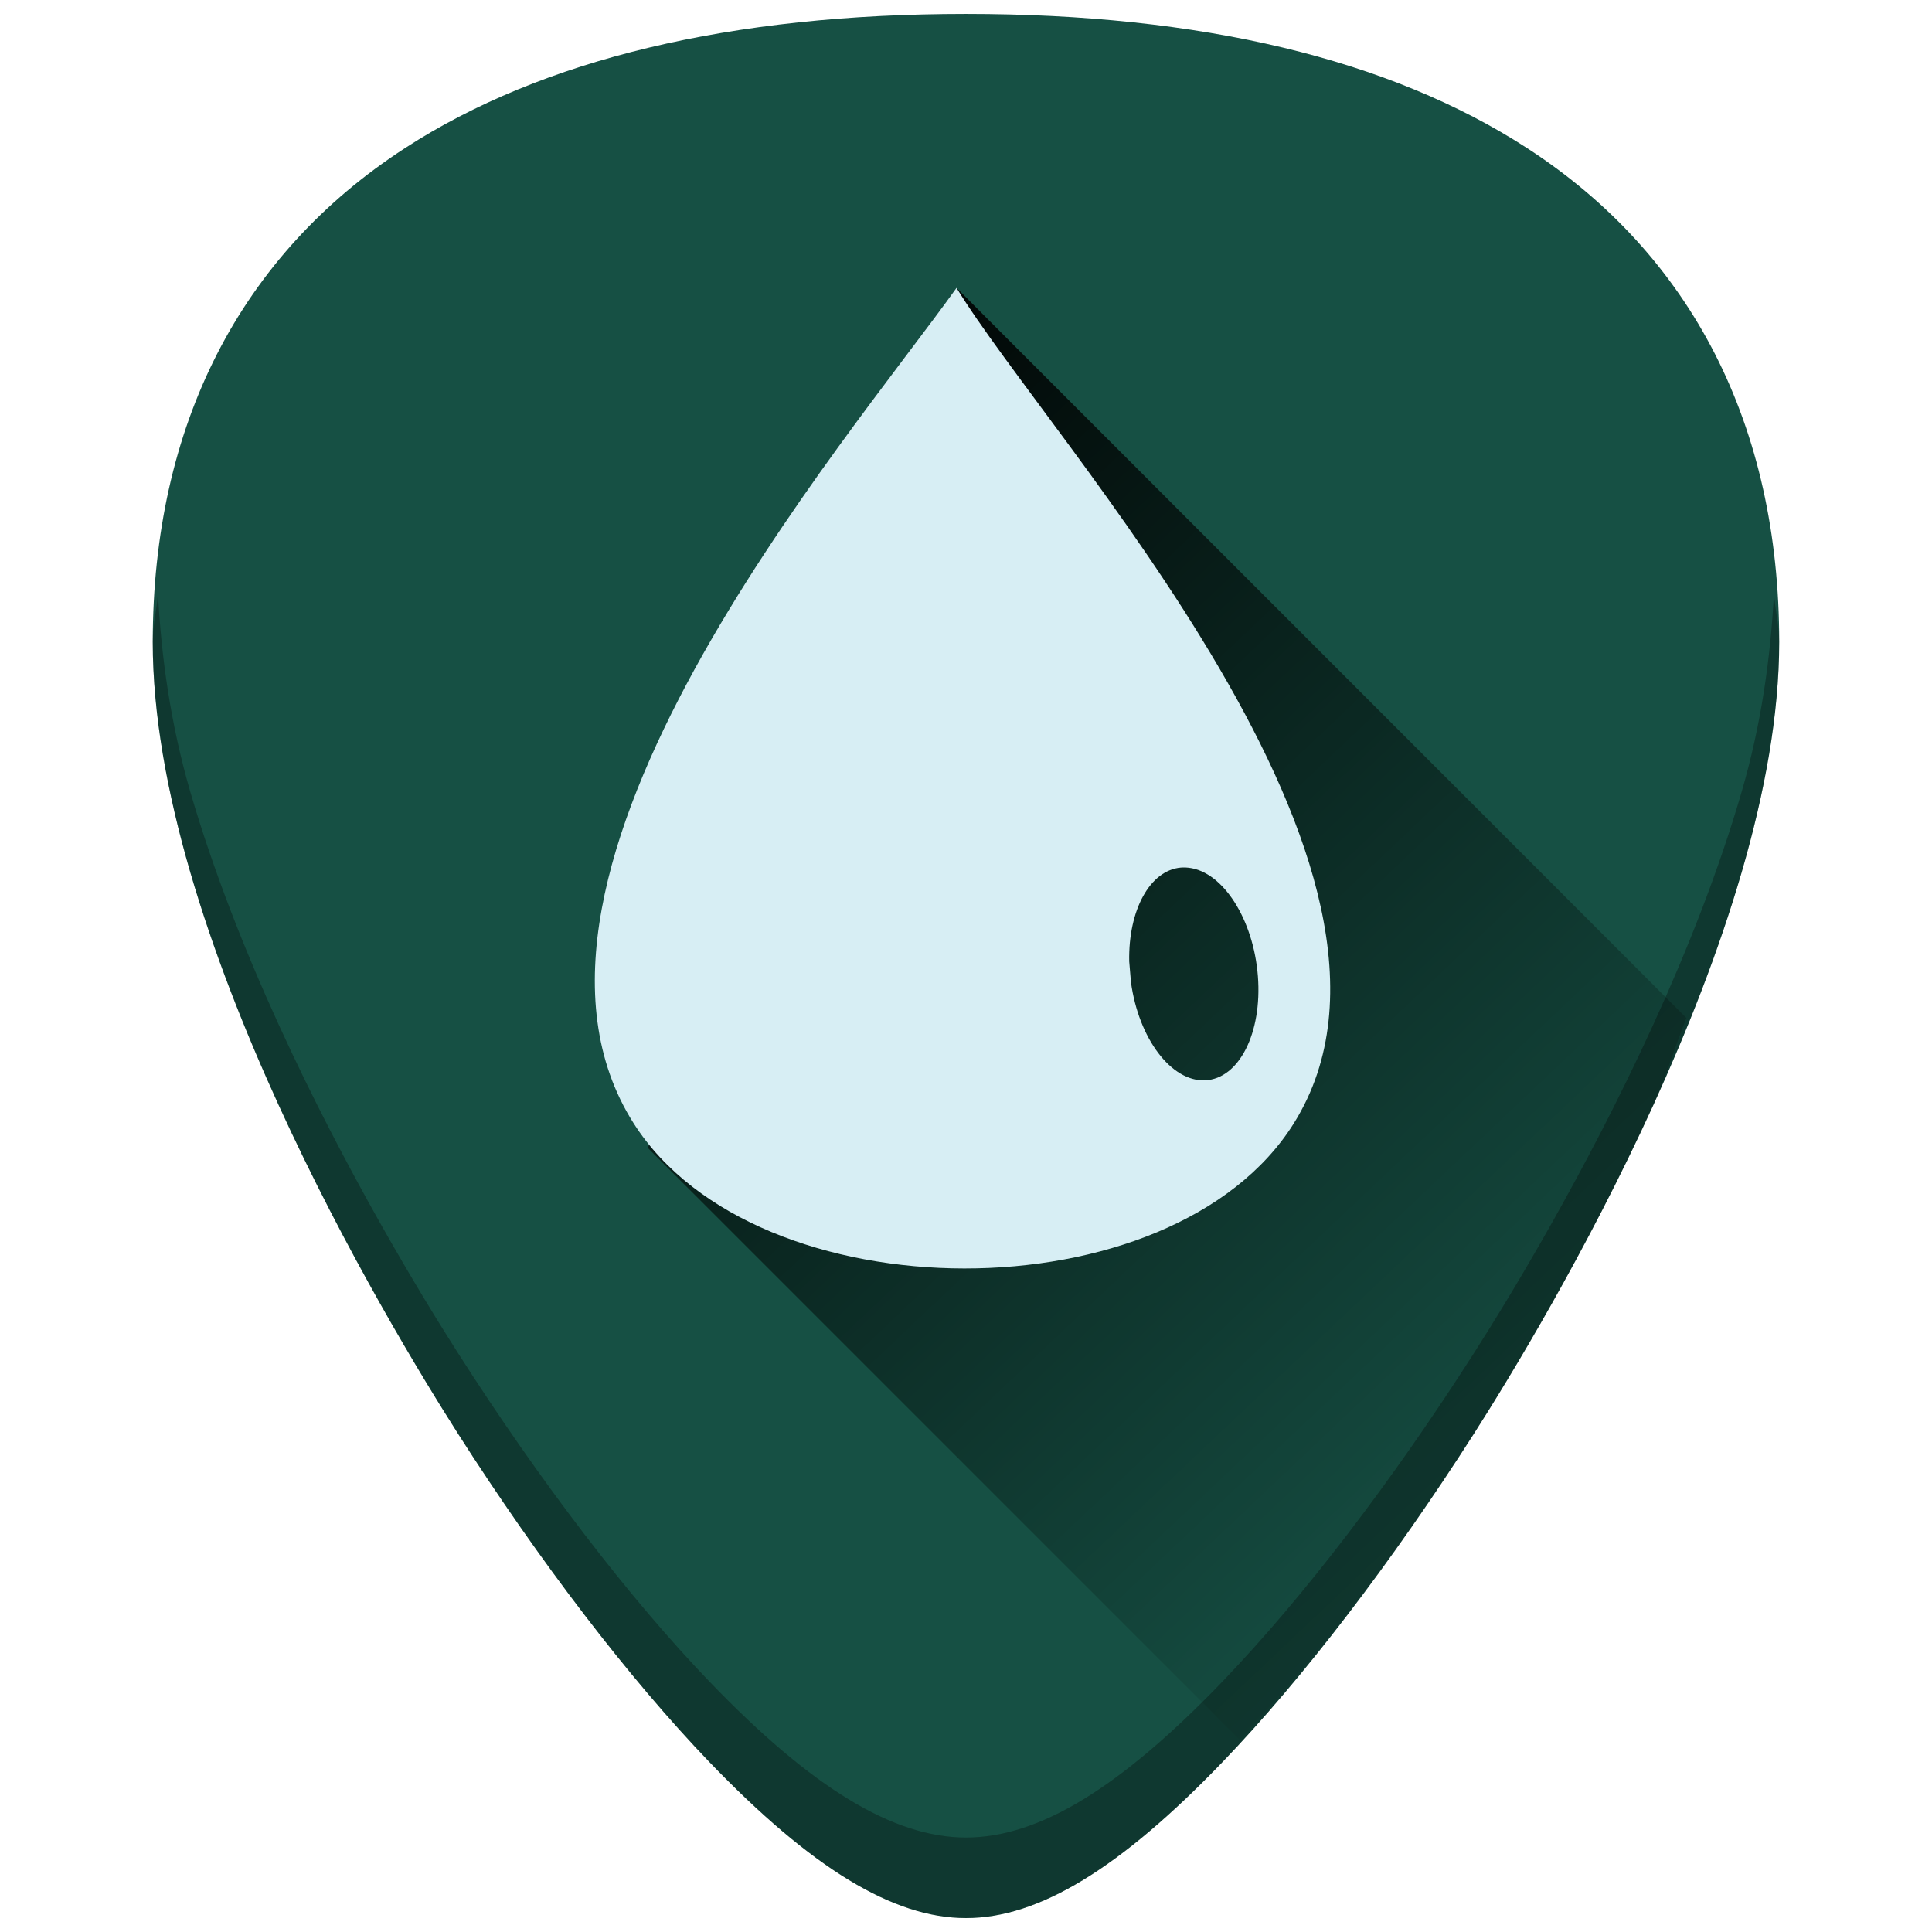
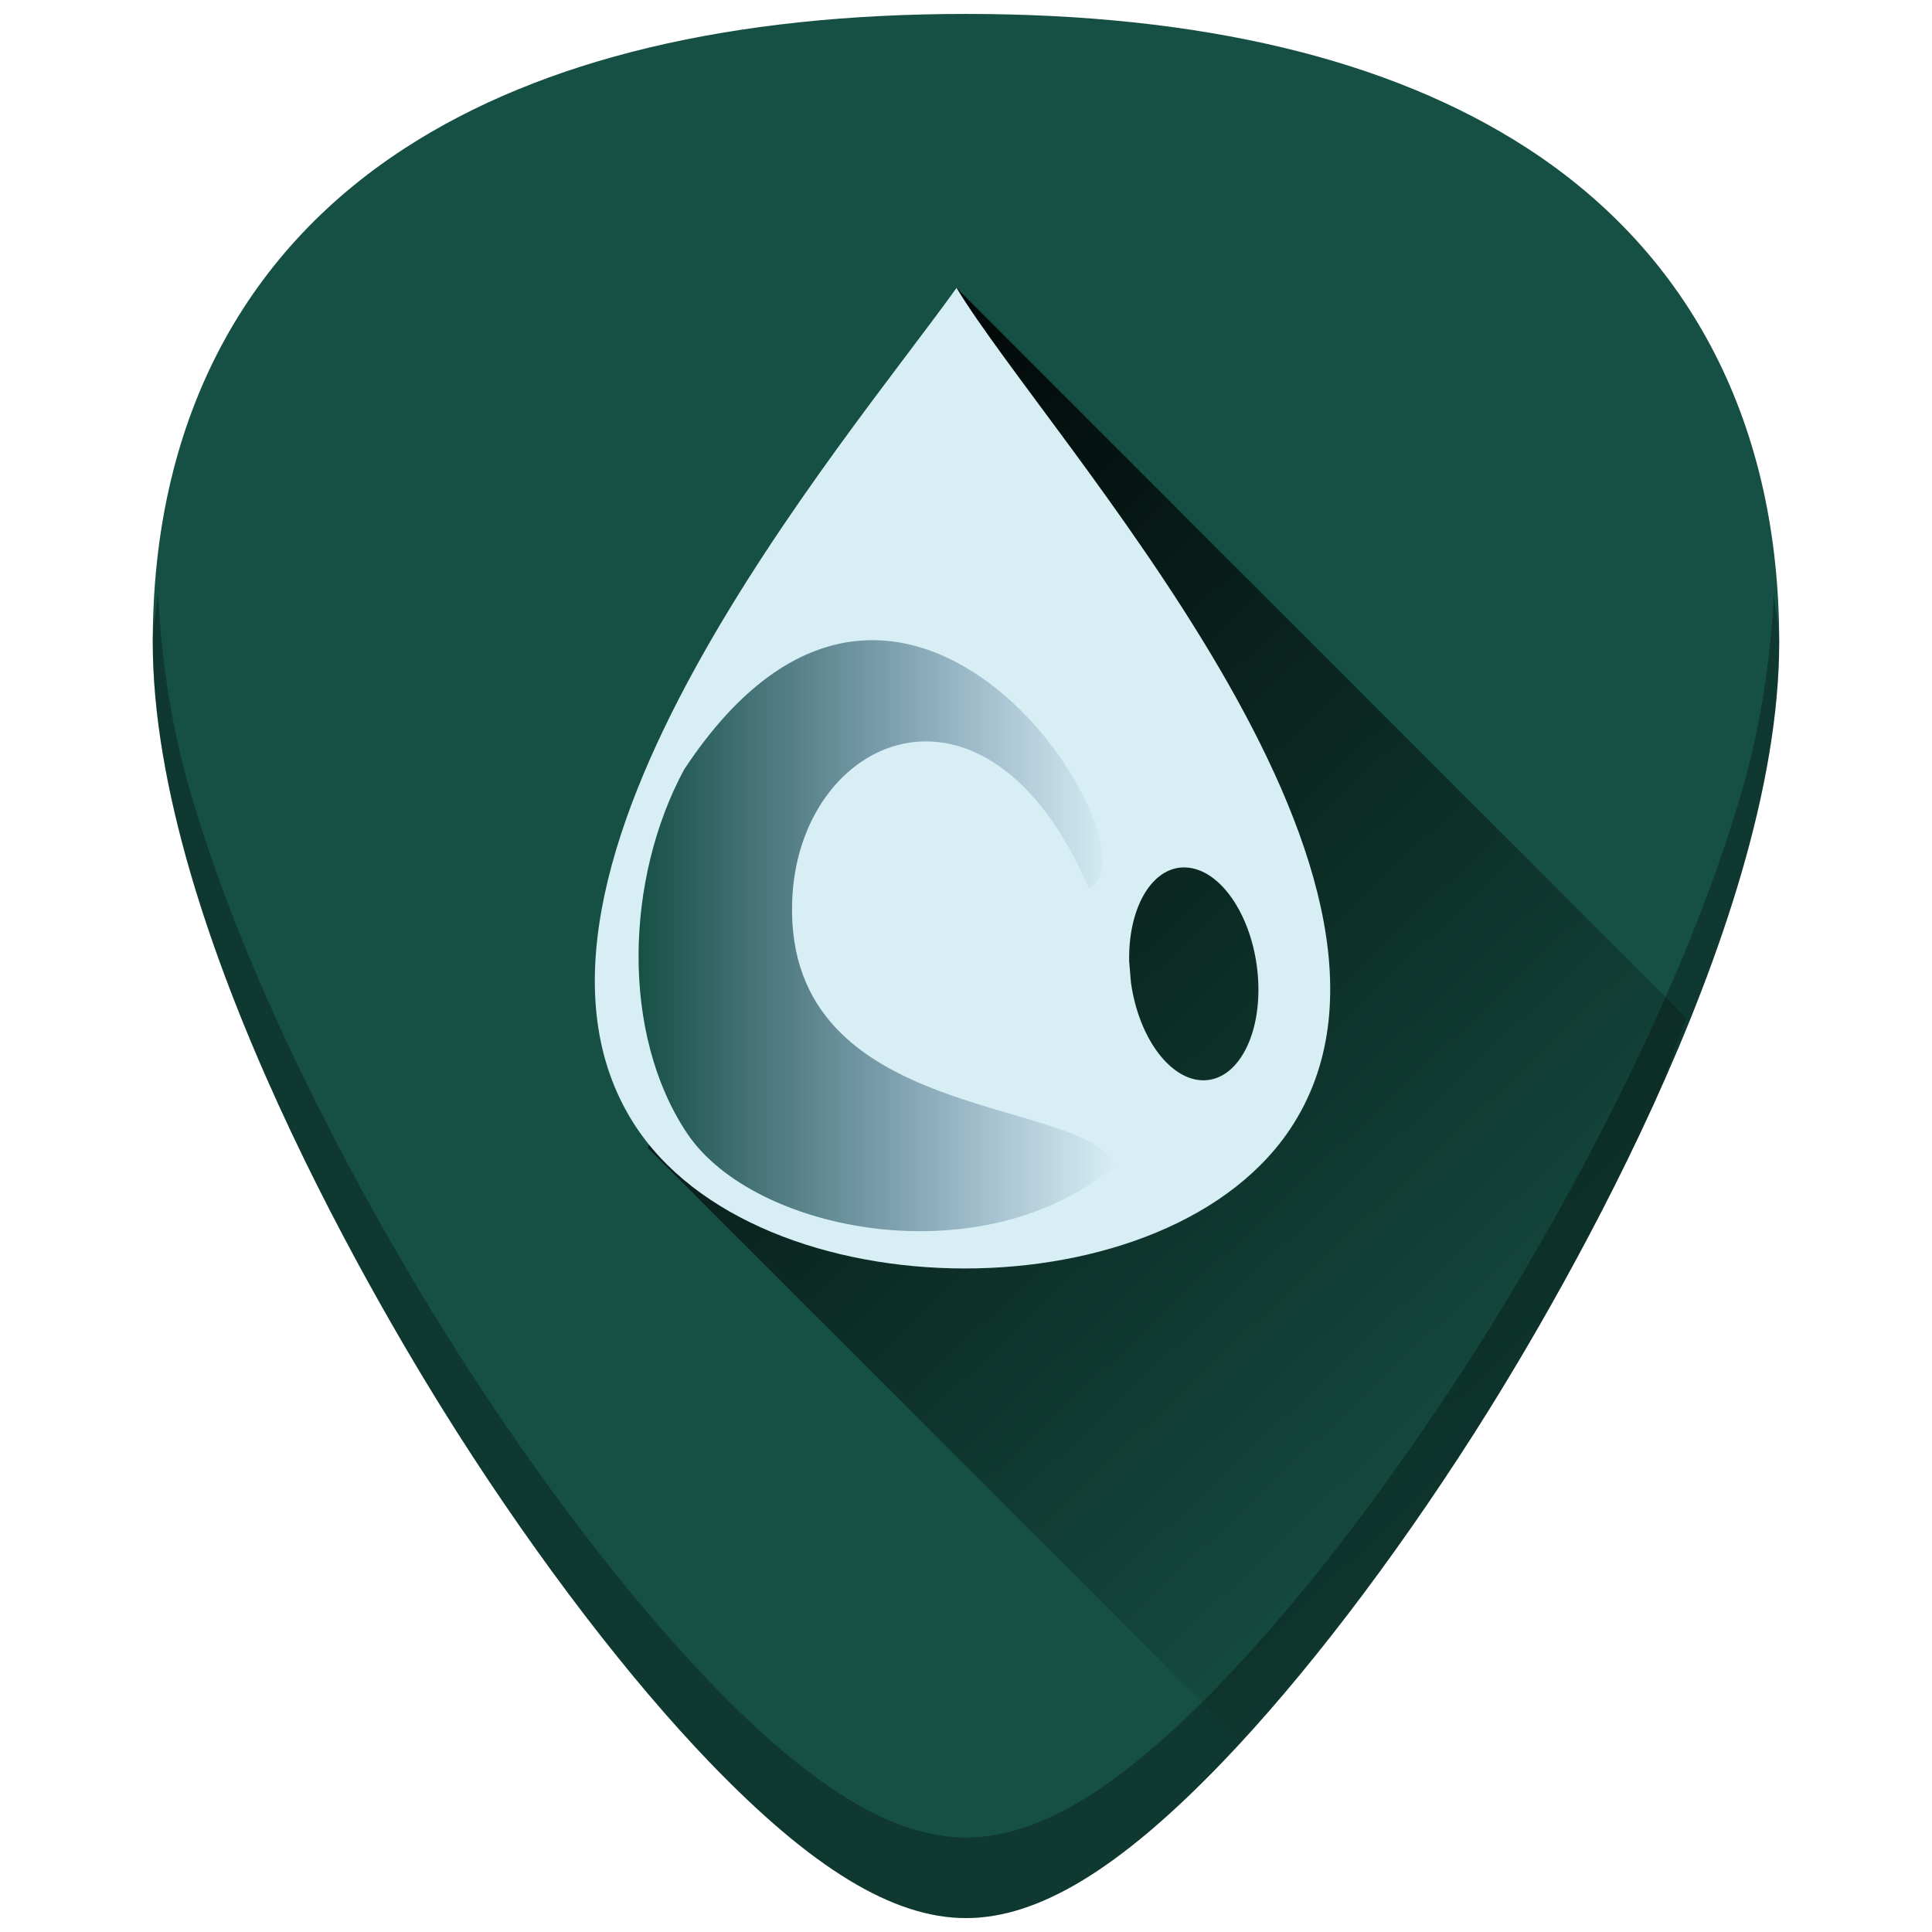
<svg xmlns="http://www.w3.org/2000/svg" xmlns:xlink="http://www.w3.org/1999/xlink" version="1.1" id="Capa_1" x="0px" y="0px" viewBox="0 0 48 48" xml:space="preserve" width="48" height="48">
  <defs id="defs39">
+     <linearGradient id="linearGradient849">
+       <stop style="stop-color:#165044;stop-opacity:1" offset="0" id="stop845" />
+       <stop style="stop-color:#1b4075;stop-opacity:0;" offset="1" id="stop847" />
+     </linearGradient>
    <linearGradient id="linearGradient892">
      <stop style="stop-color:#000000;stop-opacity:1;" offset="0" id="stop888" />
      <stop style="stop-color:#000000;stop-opacity:0;" offset="1" id="stop890" />
    </linearGradient>
    <linearGradient xlink:href="#linearGradient892" id="linearGradient894" x1="16.188" y1="9.565" x2="40.957" y2="35.73" gradientUnits="userSpaceOnUse" />
+     <linearGradient xlink:href="#linearGradient849" id="linearGradient851" x1="15.865" y1="23.247" x2="27.712" y2="23.247" gradientUnits="userSpaceOnUse" />
  </defs>
  <g id="g6" transform="translate(0,-464)">
</g>
  <g id="g8" transform="translate(0,-464)">
</g>
  <g id="g10" transform="translate(0,-464)">
</g>
  <g id="g12" transform="translate(0,-464)">
</g>
  <g id="g14" transform="translate(0,-464)">
</g>
  <g id="g16" transform="translate(0,-464)">
</g>
  <g id="g18" transform="translate(0,-464)">
</g>
  <g id="g20" transform="translate(0,-464)">
</g>
  <g id="g22" transform="translate(0,-464)">
</g>
  <g id="g24" transform="translate(0,-464)">
</g>
  <g id="g26" transform="translate(0,-464)">
</g>
  <g id="g28" transform="translate(0,-464)">
</g>
  <g id="g30" transform="translate(0,-464)">
</g>
  <g id="g32" transform="translate(0,-464)">
</g>
  <g id="g34" transform="translate(0,-464)">
</g>
-   <g id="g925">
+   <g id="g858">
    <path id="path852" d="m 24.001,0.346 c -5.833,0 -10.522,1.12 -13.936,3.332 -4.101,2.657 -6.27,6.902 -6.27,12.271 0,7.227 5.806,16.885 7.586,19.674 2.032,3.183 4.25,6.08 6.246,8.156 2.542,2.644 4.568,3.875 6.373,3.875 1.805,0 3.829,-1.231 6.371,-3.875 1.996,-2.076 4.214,-4.973 6.246,-8.156 C 38.398,32.835 44.204,23.176 44.204,15.949 44.204,10.579 42.038,6.335 37.937,3.678 34.523,1.466 29.834,0.346 24.001,0.346 Z" style="fill:#165044;stroke-width:0.092" />
    <path id="path868" d="m 30.799,43.223 c 1.886,-2.037 3.925,-4.634 5.818,-7.6 0.89,-1.394 2.787,-4.505 4.461,-8.172 0.313,-0.686 0.531,-1.443 0.82,-2.16 L 23.766,7.154 23.529,11.576 16.094,28.518 Z" style="fill:url(#linearGradient894);fill-opacity:1;stroke:none;stroke-width:1px;stroke-linecap:butt;stroke-linejoin:miter;stroke-opacity:1" />
-     <path id="path850" d="M 23.764 7.154 C 21.044 10.961 11.804 21.698 15.74 27.904 C 18.786 32.706 29.138 32.731 32.148 27.904 C 36.065 21.625 26.081 10.961 23.766 7.154 L 23.764 7.154 z M 29.373 21.553 A 2.661 1.577 82.043 0 1 29.533 21.559 A 2.661 1.577 82.043 0 1 31.252 24.252 A 2.661 1.577 82.043 0 1 29.943 26.84 A 2.661 1.577 82.043 0 1 28.098 24.4 L 28.055 23.885 A 2.661 1.577 82.043 0 1 29.336 21.555 A 2.661 1.577 82.043 0 0 29.34 21.555 A 2.661 1.577 82.043 0 1 29.373 21.553 z " style="fill:#d7eef4;stroke-width:0.092;fill-opacity:1" />
-     <path id="path918" d="m 3.924,14.736 c -0.027,0.413 -0.129,0.785 -0.129,1.213 0,7.227 5.808,16.885 7.588,19.674 2.032,3.183 4.248,6.08 6.244,8.156 2.542,2.644 4.568,3.875 6.373,3.875 1.805,0 3.829,-1.231 6.371,-3.875 1.996,-2.076 4.214,-4.973 6.246,-8.156 1.78,-2.788 7.586,-12.447 7.586,-19.674 7e-6,-0.428 -0.102,-0.8 -0.129,-1.213 -0.084,1.592 -0.311,3.248 -0.805,4.943 -0.572,1.965 -1.354,3.938 -2.191,5.771 -1.674,3.667 -3.571,6.778 -4.461,8.172 -2.032,3.183 -4.25,6.08 -6.246,8.156 -1.271,1.322 -2.412,2.291 -3.461,2.93 -1.049,0.638 -2.008,0.945 -2.91,0.945 -0.902,0 -1.858,-0.307 -2.908,-0.945 C 20.042,44.071 18.898,43.101 17.627,41.779 15.631,39.703 13.415,36.806 11.383,33.623 10.493,32.229 8.596,29.118 6.922,25.451 6.085,23.618 5.303,21.645 4.73,19.68 4.237,17.984 4.007,16.328 3.924,14.736 Z" style="fill:#000000;stroke-width:0.092;opacity:0.3" />
+     <path id="path850" d="M 23.764,7.154 C 21.044,10.961 11.804,21.698 15.74,27.904 c 3.046,4.802 13.398,4.827 16.408,0 3.917,-6.279 -6.068,-16.943 -8.383,-20.75 z m 5.609,14.398 a 2.661,1.577 82.043 0 1 0.16,0.006 2.661,1.577 82.043 0 1 1.719,2.693 2.661,1.577 82.043 0 1 -1.309,2.588 2.661,1.577 82.043 0 1 -1.846,-2.439 l -0.043,-0.516 a 2.661,1.577 82.043 0 1 1.281,-2.33 2.661,1.577 82.043 0 0 0.004,0 2.661,1.577 82.043 0 1 0.033,-0.002 z" style="fill:#d7eef4;fill-opacity:1;stroke-width:0.092" />
+     <path id="path918" d="m 3.924,14.736 c -0.027,0.413 -0.129,0.785 -0.129,1.213 0,7.227 5.808,16.885 7.588,19.674 2.032,3.183 4.248,6.08 6.244,8.156 2.542,2.644 4.568,3.875 6.373,3.875 1.805,0 3.829,-1.231 6.371,-3.875 1.996,-2.076 4.214,-4.973 6.246,-8.156 1.78,-2.788 7.586,-12.447 7.586,-19.674 7e-6,-0.428 -0.102,-0.8 -0.129,-1.213 -0.084,1.592 -0.311,3.248 -0.805,4.943 -0.572,1.965 -1.354,3.938 -2.191,5.771 -1.674,3.667 -3.571,6.778 -4.461,8.172 -2.032,3.183 -4.25,6.08 -6.246,8.156 -1.271,1.322 -2.412,2.291 -3.461,2.93 -1.049,0.638 -2.008,0.945 -2.91,0.945 -0.902,0 -1.858,-0.307 -2.908,-0.945 C 20.042,44.071 18.898,43.101 17.627,41.779 15.631,39.703 13.415,36.806 11.383,33.623 10.493,32.229 8.596,29.118 6.922,25.451 6.085,23.618 5.303,21.645 4.73,19.68 4.237,17.984 4.007,16.328 3.924,14.736 Z" style="opacity:0.3;fill:#000000;stroke-width:0.092" />
+     <path id="path2969" d="m 27.049,22.062 c -2.536,-5.891 -7.251,-3.794 -7.369,0.362 -0.157,5.514 7.22,4.792 8.032,6.523 -3.261,2.788 -8.983,1.688 -10.64,-0.788 -1.655,-2.472 -1.539,-6.328 -0.074,-9.043 5.526,-8.36 11.967,2.155 10.051,2.945 z" style="fill:url(#linearGradient851);fill-opacity:1;fill-rule:evenodd;stroke:none;stroke-width:0.032px;stroke-linecap:butt;stroke-linejoin:miter;stroke-opacity:1" />
  </g>
</svg>
